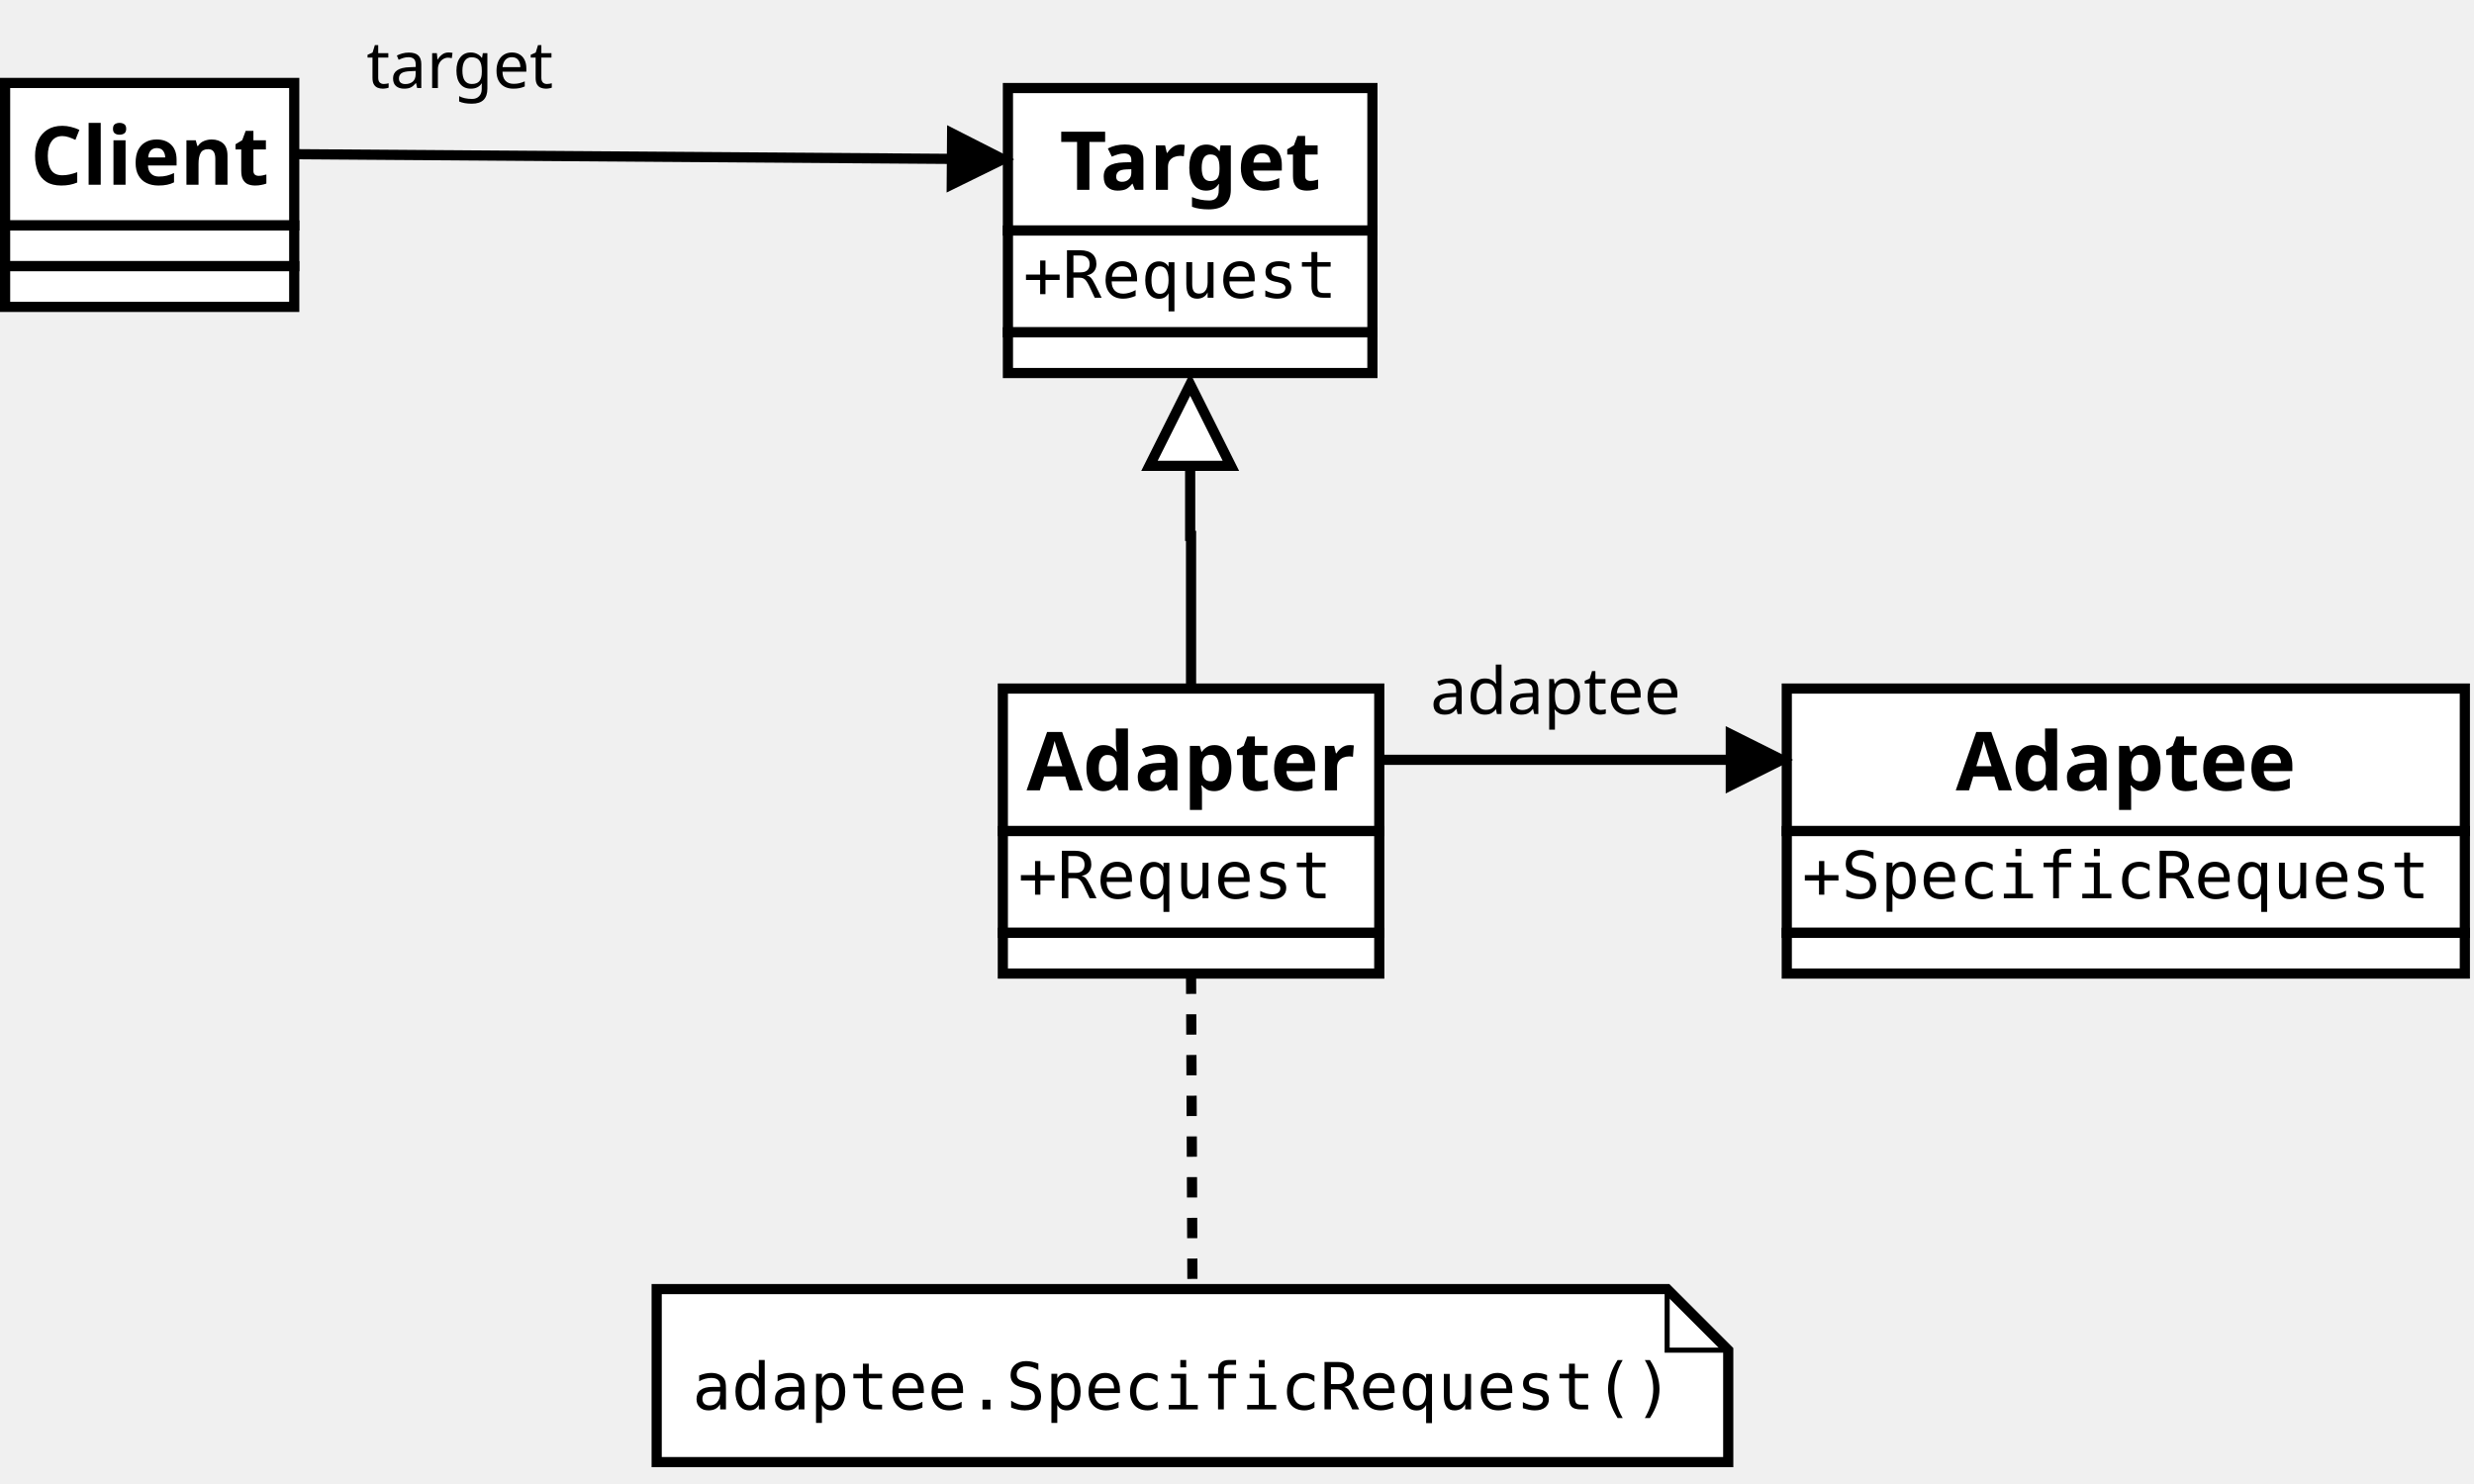
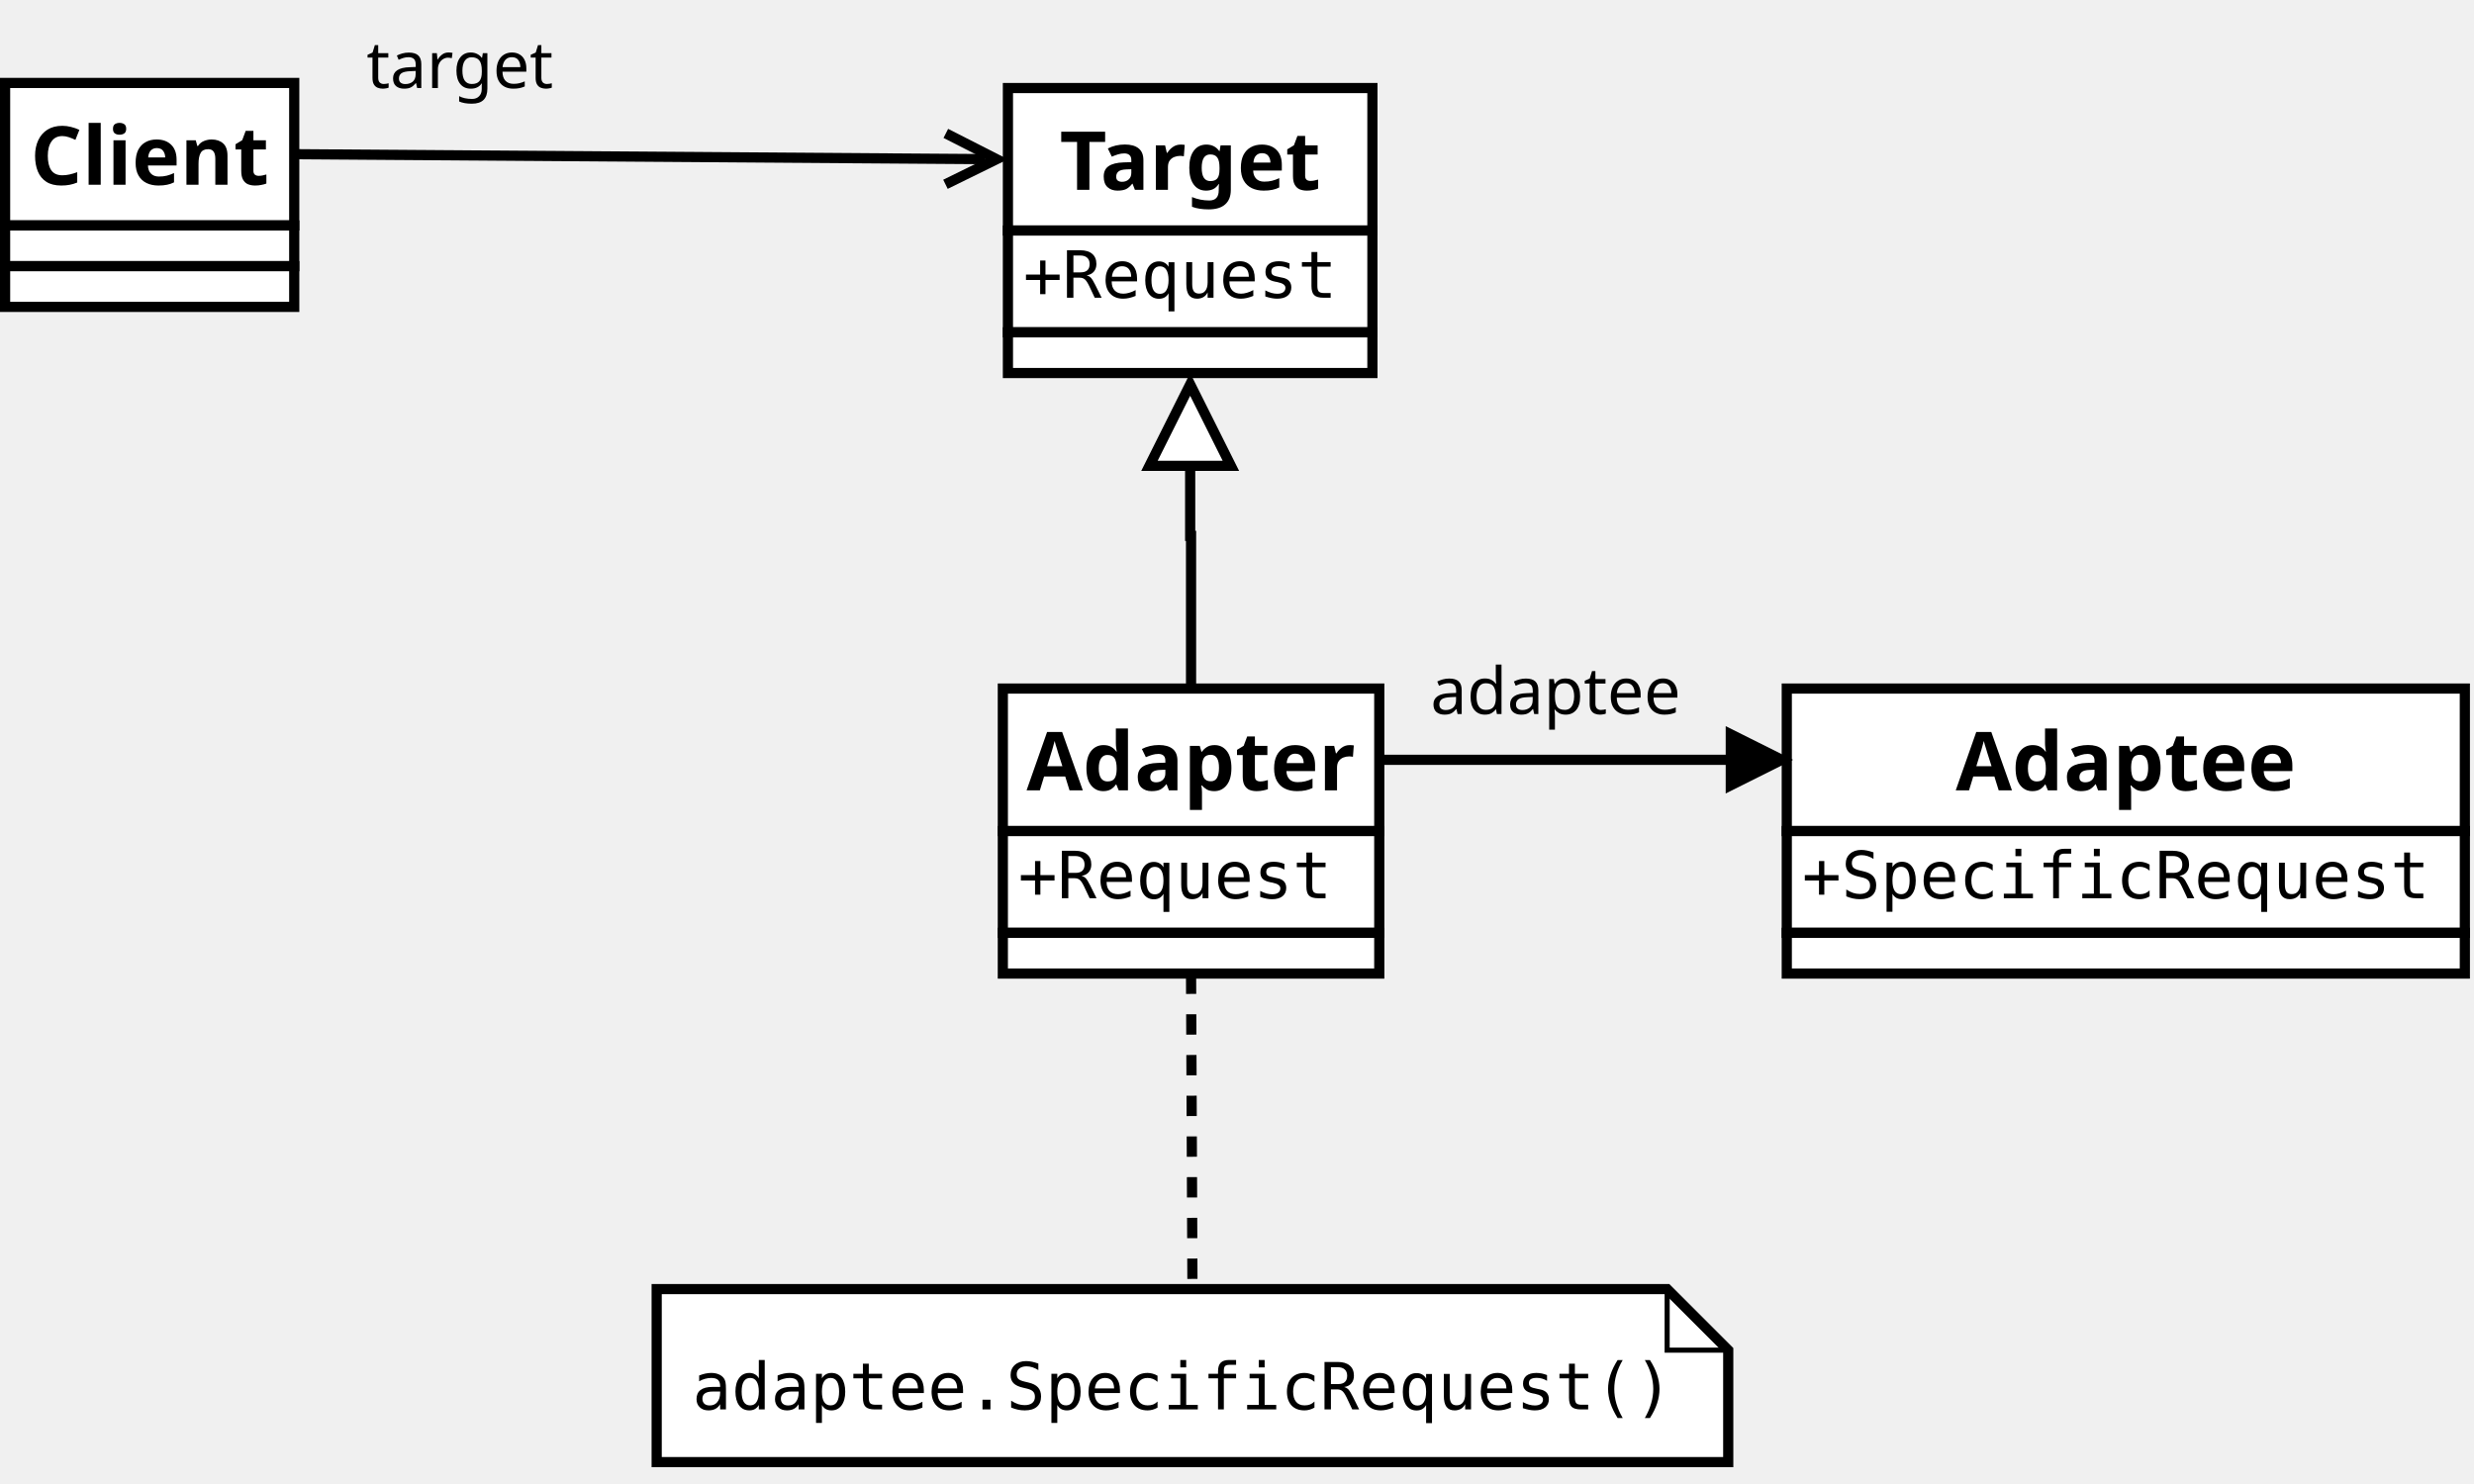
<svg xmlns="http://www.w3.org/2000/svg" width="25cm" height="15cm" viewBox="144 160 486 285">
  <g>
    <rect style="fill: #ffffff" x="145" y="173" width="56.8" height="28" />
    <rect style="fill: none; fill-opacity:0; stroke-width: 2; stroke: #000000" x="145" y="173" width="56.8" height="28" />
    <text font-size="16" style="fill: #000000;text-anchor:middle;font-family:sans-serif;font-style:normal;font-weight:700" x="173.4" y="193">Client</text>
    <rect style="fill: #ffffff" x="145" y="201" width="56.8" height="8" />
    <rect style="fill: none; fill-opacity:0; stroke-width: 2; stroke: #000000" x="145" y="201" width="56.8" height="8" />
    <rect style="fill: #ffffff" x="145" y="209" width="56.8" height="8" />
    <rect style="fill: none; fill-opacity:0; stroke-width: 2; stroke: #000000" x="145" y="209" width="56.8" height="8" />
  </g>
  <g>
    <rect style="fill: #ffffff" x="342" y="174" width="71.6" height="28" />
    <rect style="fill: none; fill-opacity:0; stroke-width: 2; stroke: #000000" x="342" y="174" width="71.6" height="28" />
    <text font-size="16" style="fill: #000000;text-anchor:middle;font-family:sans-serif;font-style:normal;font-weight:700" x="377.8" y="194">Target</text>
    <rect style="fill: #ffffff" x="342" y="202" width="71.6" height="20" />
    <rect style="fill: none; fill-opacity:0; stroke-width: 2; stroke: #000000" x="342" y="202" width="71.6" height="20" />
    <text font-size="12.8" style="fill: #000000;text-anchor:start;font-family:monospace;font-style:normal;font-weight:normal" x="345" y="215.2">+Request</text>
    <rect style="fill: #ffffff" x="342" y="222" width="71.6" height="8" />
    <rect style="fill: none; fill-opacity:0; stroke-width: 2; stroke: #000000" x="342" y="222" width="71.6" height="8" />
  </g>
  <g>
    <rect style="fill: #ffffff" x="341" y="292" width="73.95" height="28" />
    <rect style="fill: none; fill-opacity:0; stroke-width: 2; stroke: #000000" x="341" y="292" width="73.95" height="28" />
    <text font-size="16" style="fill: #000000;text-anchor:middle;font-family:sans-serif;font-style:normal;font-weight:700" x="377.975" y="312">Adapter</text>
    <rect style="fill: #ffffff" x="341" y="320" width="73.95" height="20" />
    <rect style="fill: none; fill-opacity:0; stroke-width: 2; stroke: #000000" x="341" y="320" width="73.95" height="20" />
    <text font-size="12.8" style="fill: #000000;text-anchor:start;font-family:monospace;font-style:normal;font-weight:normal" x="344" y="333.2">+Request</text>
    <rect style="fill: #ffffff" x="341" y="340" width="73.95" height="8" />
    <rect style="fill: none; fill-opacity:0; stroke-width: 2; stroke: #000000" x="341" y="340" width="73.95" height="8" />
  </g>
  <g>
    <rect style="fill: #ffffff" x="495" y="292" width="133.2" height="28" />
    <rect style="fill: none; fill-opacity:0; stroke-width: 2; stroke: #000000" x="495" y="292" width="133.2" height="28" />
    <text font-size="16" style="fill: #000000;text-anchor:middle;font-family:sans-serif;font-style:normal;font-weight:700" x="561.6" y="312">Adaptee</text>
    <rect style="fill: #ffffff" x="495" y="320" width="133.2" height="20" />
    <rect style="fill: none; fill-opacity:0; stroke-width: 2; stroke: #000000" x="495" y="320" width="133.2" height="20" />
    <text font-size="12.8" style="fill: #000000;text-anchor:start;font-family:monospace;font-style:normal;font-weight:normal" x="498" y="333.2">+SpecificRequest</text>
    <rect style="fill: #ffffff" x="495" y="340" width="133.2" height="8" />
    <rect style="fill: none; fill-opacity:0; stroke-width: 2; stroke: #000000" x="495" y="340" width="133.2" height="8" />
  </g>
  <g>
    <polygon style="fill: #ffffff" points="273,410 471.5,410 483.5,422 483.5,444 273,444 " />
    <polygon style="fill: none; fill-opacity:0; stroke-width: 2; stroke: #000000" points="273,410 471.5,410 483.5,422 483.5,444 273,444 " />
    <polyline style="fill: none; fill-opacity:0; stroke-width: 1; stroke: #000000" points="471.5,410 471.5,422 483.5,422 " />
    <text font-size="12.8" style="fill: #000000;text-anchor:start;font-family:monospace;font-style:normal;font-weight:normal" x="280" y="433.65">
      <tspan x="280" y="433.65">adaptee.SpecificRequest()</tspan>
    </text>
  </g>
  <g>
-     <line style="fill: none; fill-opacity:0; stroke-width: 2; stroke: #000000" x1="201.8" y1="187" x2="331" y2="187.922" />
-     <polygon style="fill: #000000" points="330.965,192.921 341,187.993 331.036,182.922 " />
-     <polygon style="fill: none; fill-opacity:0; stroke-width: 2; stroke: #000000" points="330.965,192.921 341,187.993 331.036,182.922 " />
-   </g>
-   <g>
    <polyline style="fill: none; fill-opacity:0; stroke-width: 2; stroke: #000000" points="377.8,248.236 377.8,262 377.975,262 377.975,292 " />
    <polygon style="fill: #ffffff" points="385.8,248.236 377.8,232.236 369.8,248.236 " />
    <polygon style="fill: none; fill-opacity:0; stroke-width: 2; stroke: #000000" points="385.8,248.236 377.8,232.236 369.8,248.236 " />
  </g>
  <g>
    <line style="fill: none; fill-opacity:0; stroke-width: 2; stroke: #000000" x1="414.95" y1="306" x2="484" y2="306" />
    <polygon style="fill: #000000" points="484,311 494,306 484,301 " />
    <polygon style="fill: none; fill-opacity:0; stroke-width: 2; stroke: #000000" points="484,311 494,306 484,301 " />
  </g>
  <text font-size="12.8" style="fill: #000000;text-anchor:start;font-family:sans-serif;font-style:normal;font-weight:normal" x="425" y="297">
    <tspan x="425" y="297">adaptee</tspan>
  </text>
  <text font-size="12.8" style="fill: #000000;text-anchor:start;font-family:sans-serif;font-style:normal;font-weight:normal" x="458" y="294">
    <tspan x="458" y="294" />
  </text>
  <text font-size="12.8" style="fill: #000000;text-anchor:start;font-family:sans-serif;font-style:normal;font-weight:normal" x="216" y="174">
    <tspan x="216" y="174">target</tspan>
  </text>
  <text font-size="12.8" style="fill: #000000;text-anchor:start;font-family:sans-serif;font-style:normal;font-weight:normal" x="378.25" y="427">
    <tspan x="378.25" y="427" />
  </text>
  <line style="fill: none; fill-opacity:0; stroke-width: 2; stroke-dasharray: 4; stroke: #000000" x1="377.975" y1="348" x2="378.25" y2="410" />
+   <g>
+     <line style="fill: none; fill-opacity:0; stroke-width: 2; stroke: #000000" x1="201.8" y1="187" x2="337.528" y2="187.968" />
+     <polyline style="fill: none; fill-opacity:0; stroke-width: 2; stroke: #000000" points="329.729,192.913 339.764,187.984 329.8,182.913 " />
+   </g>
</svg>
